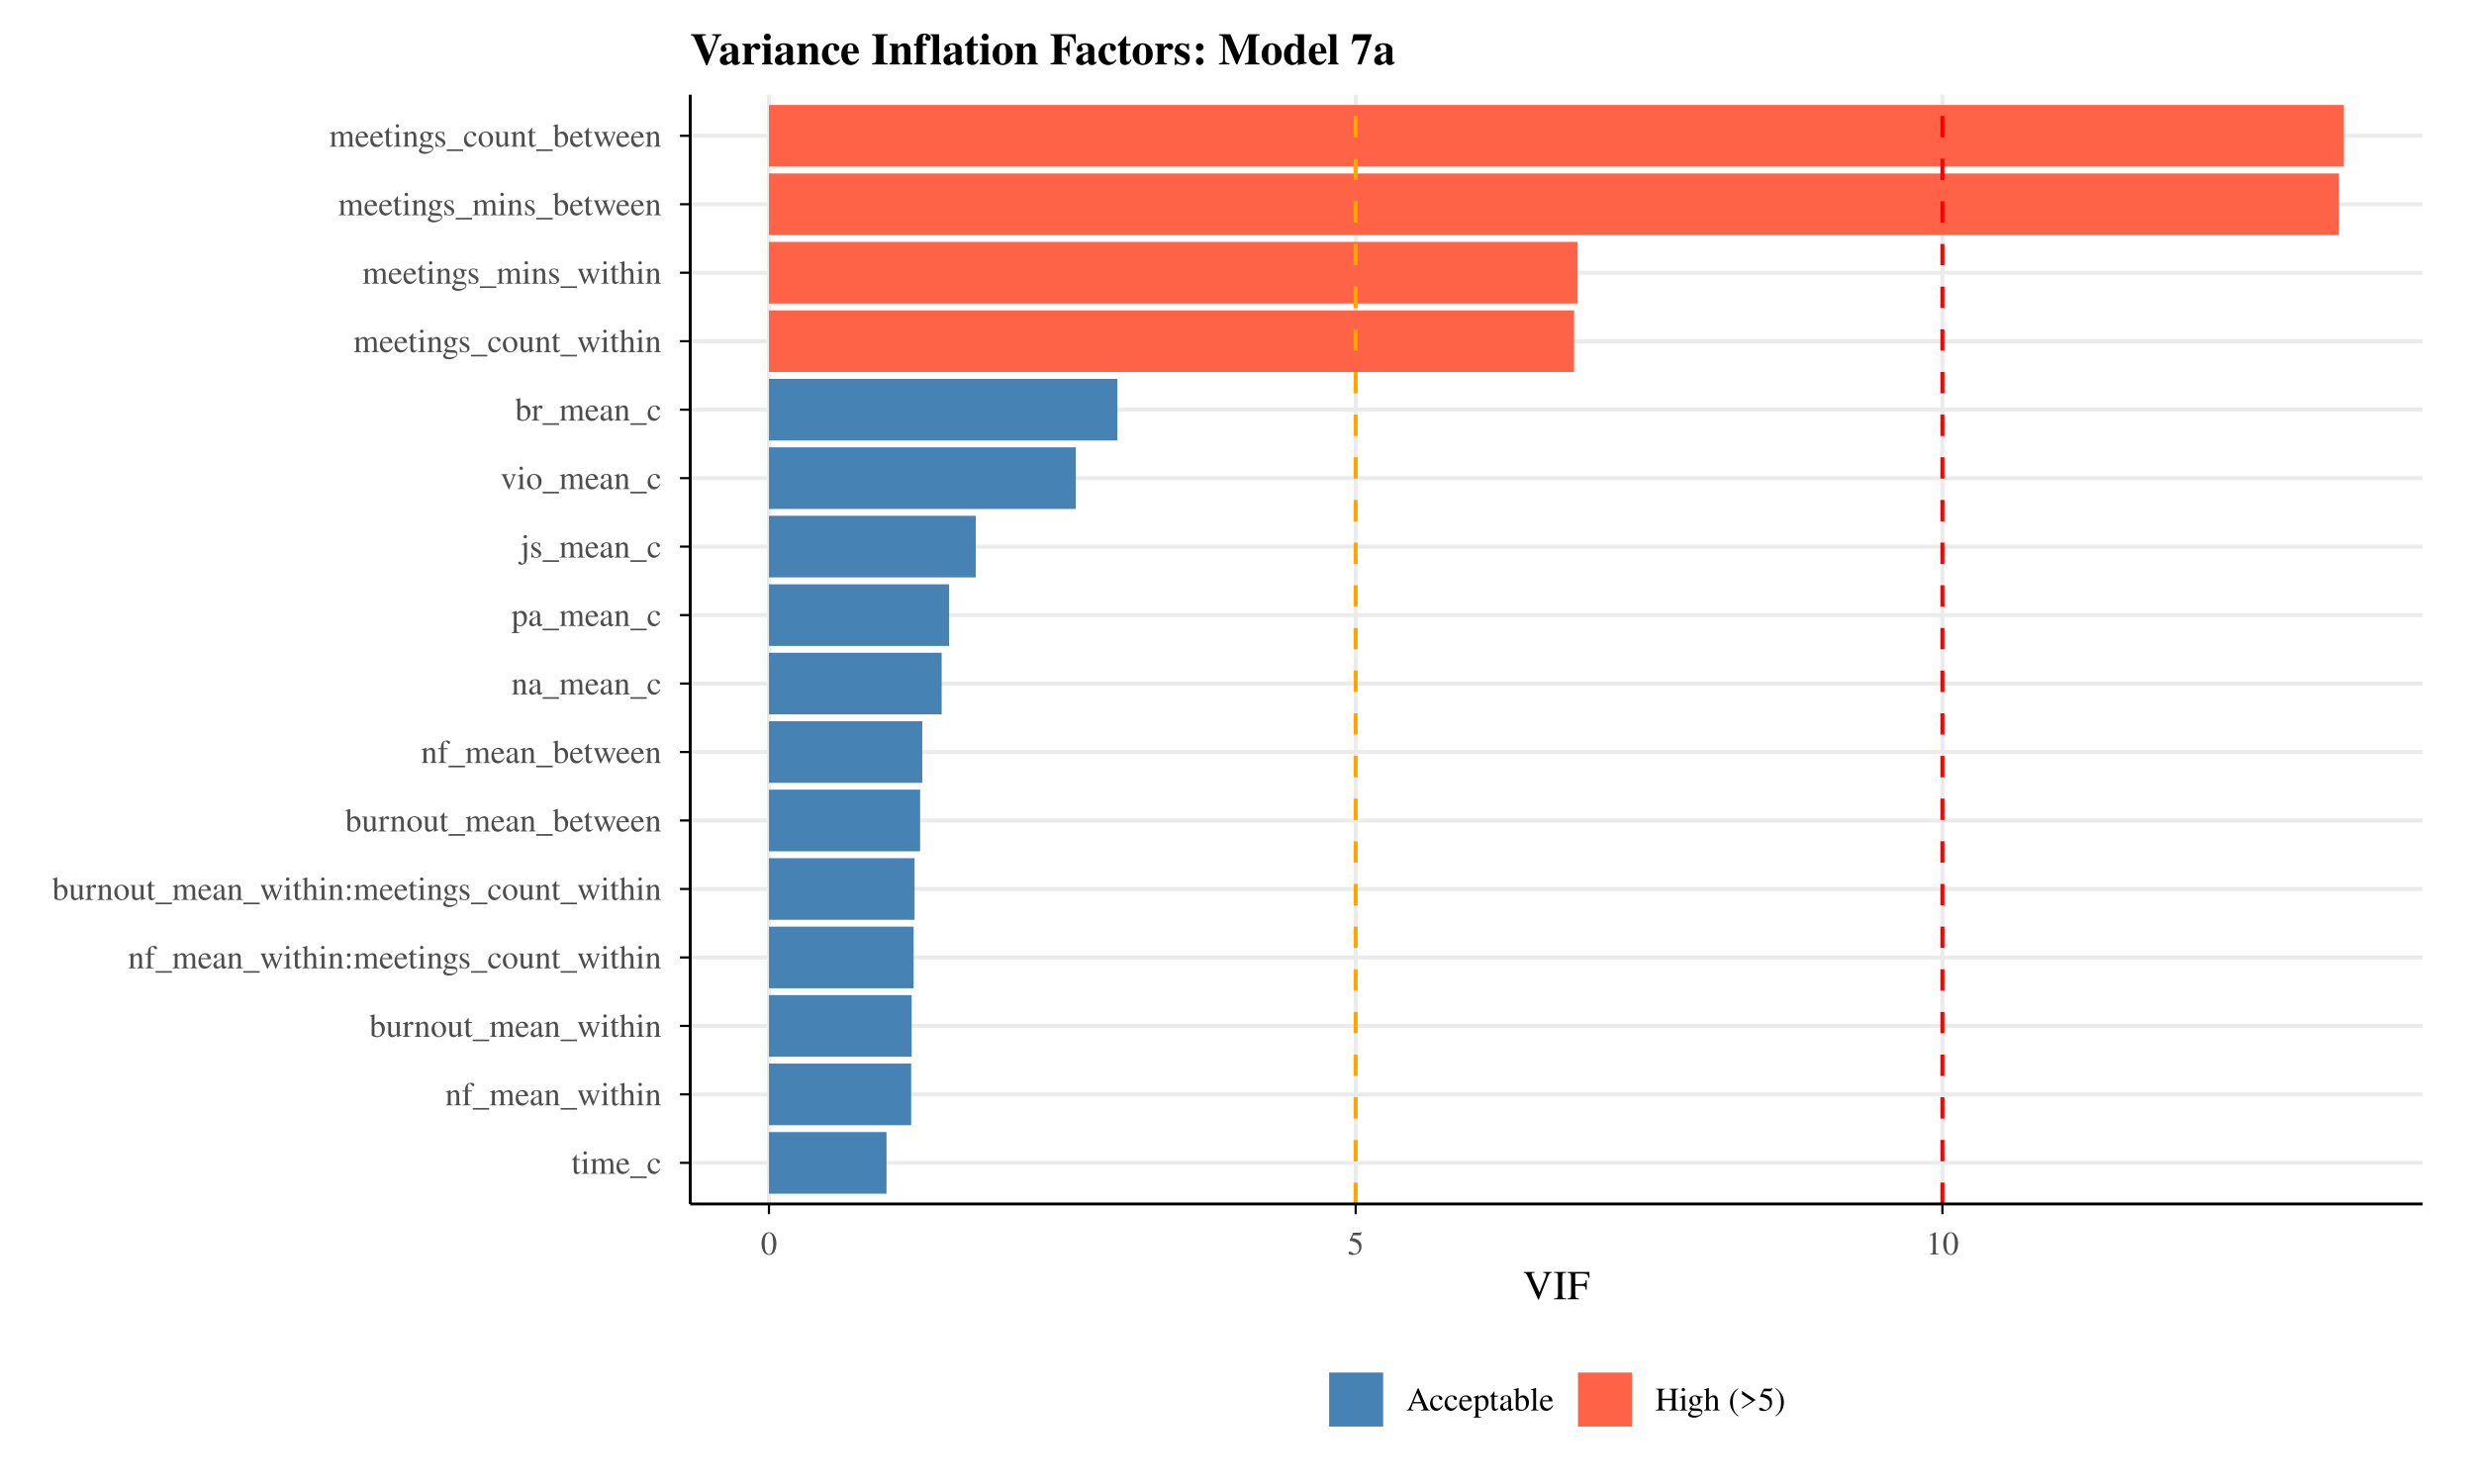
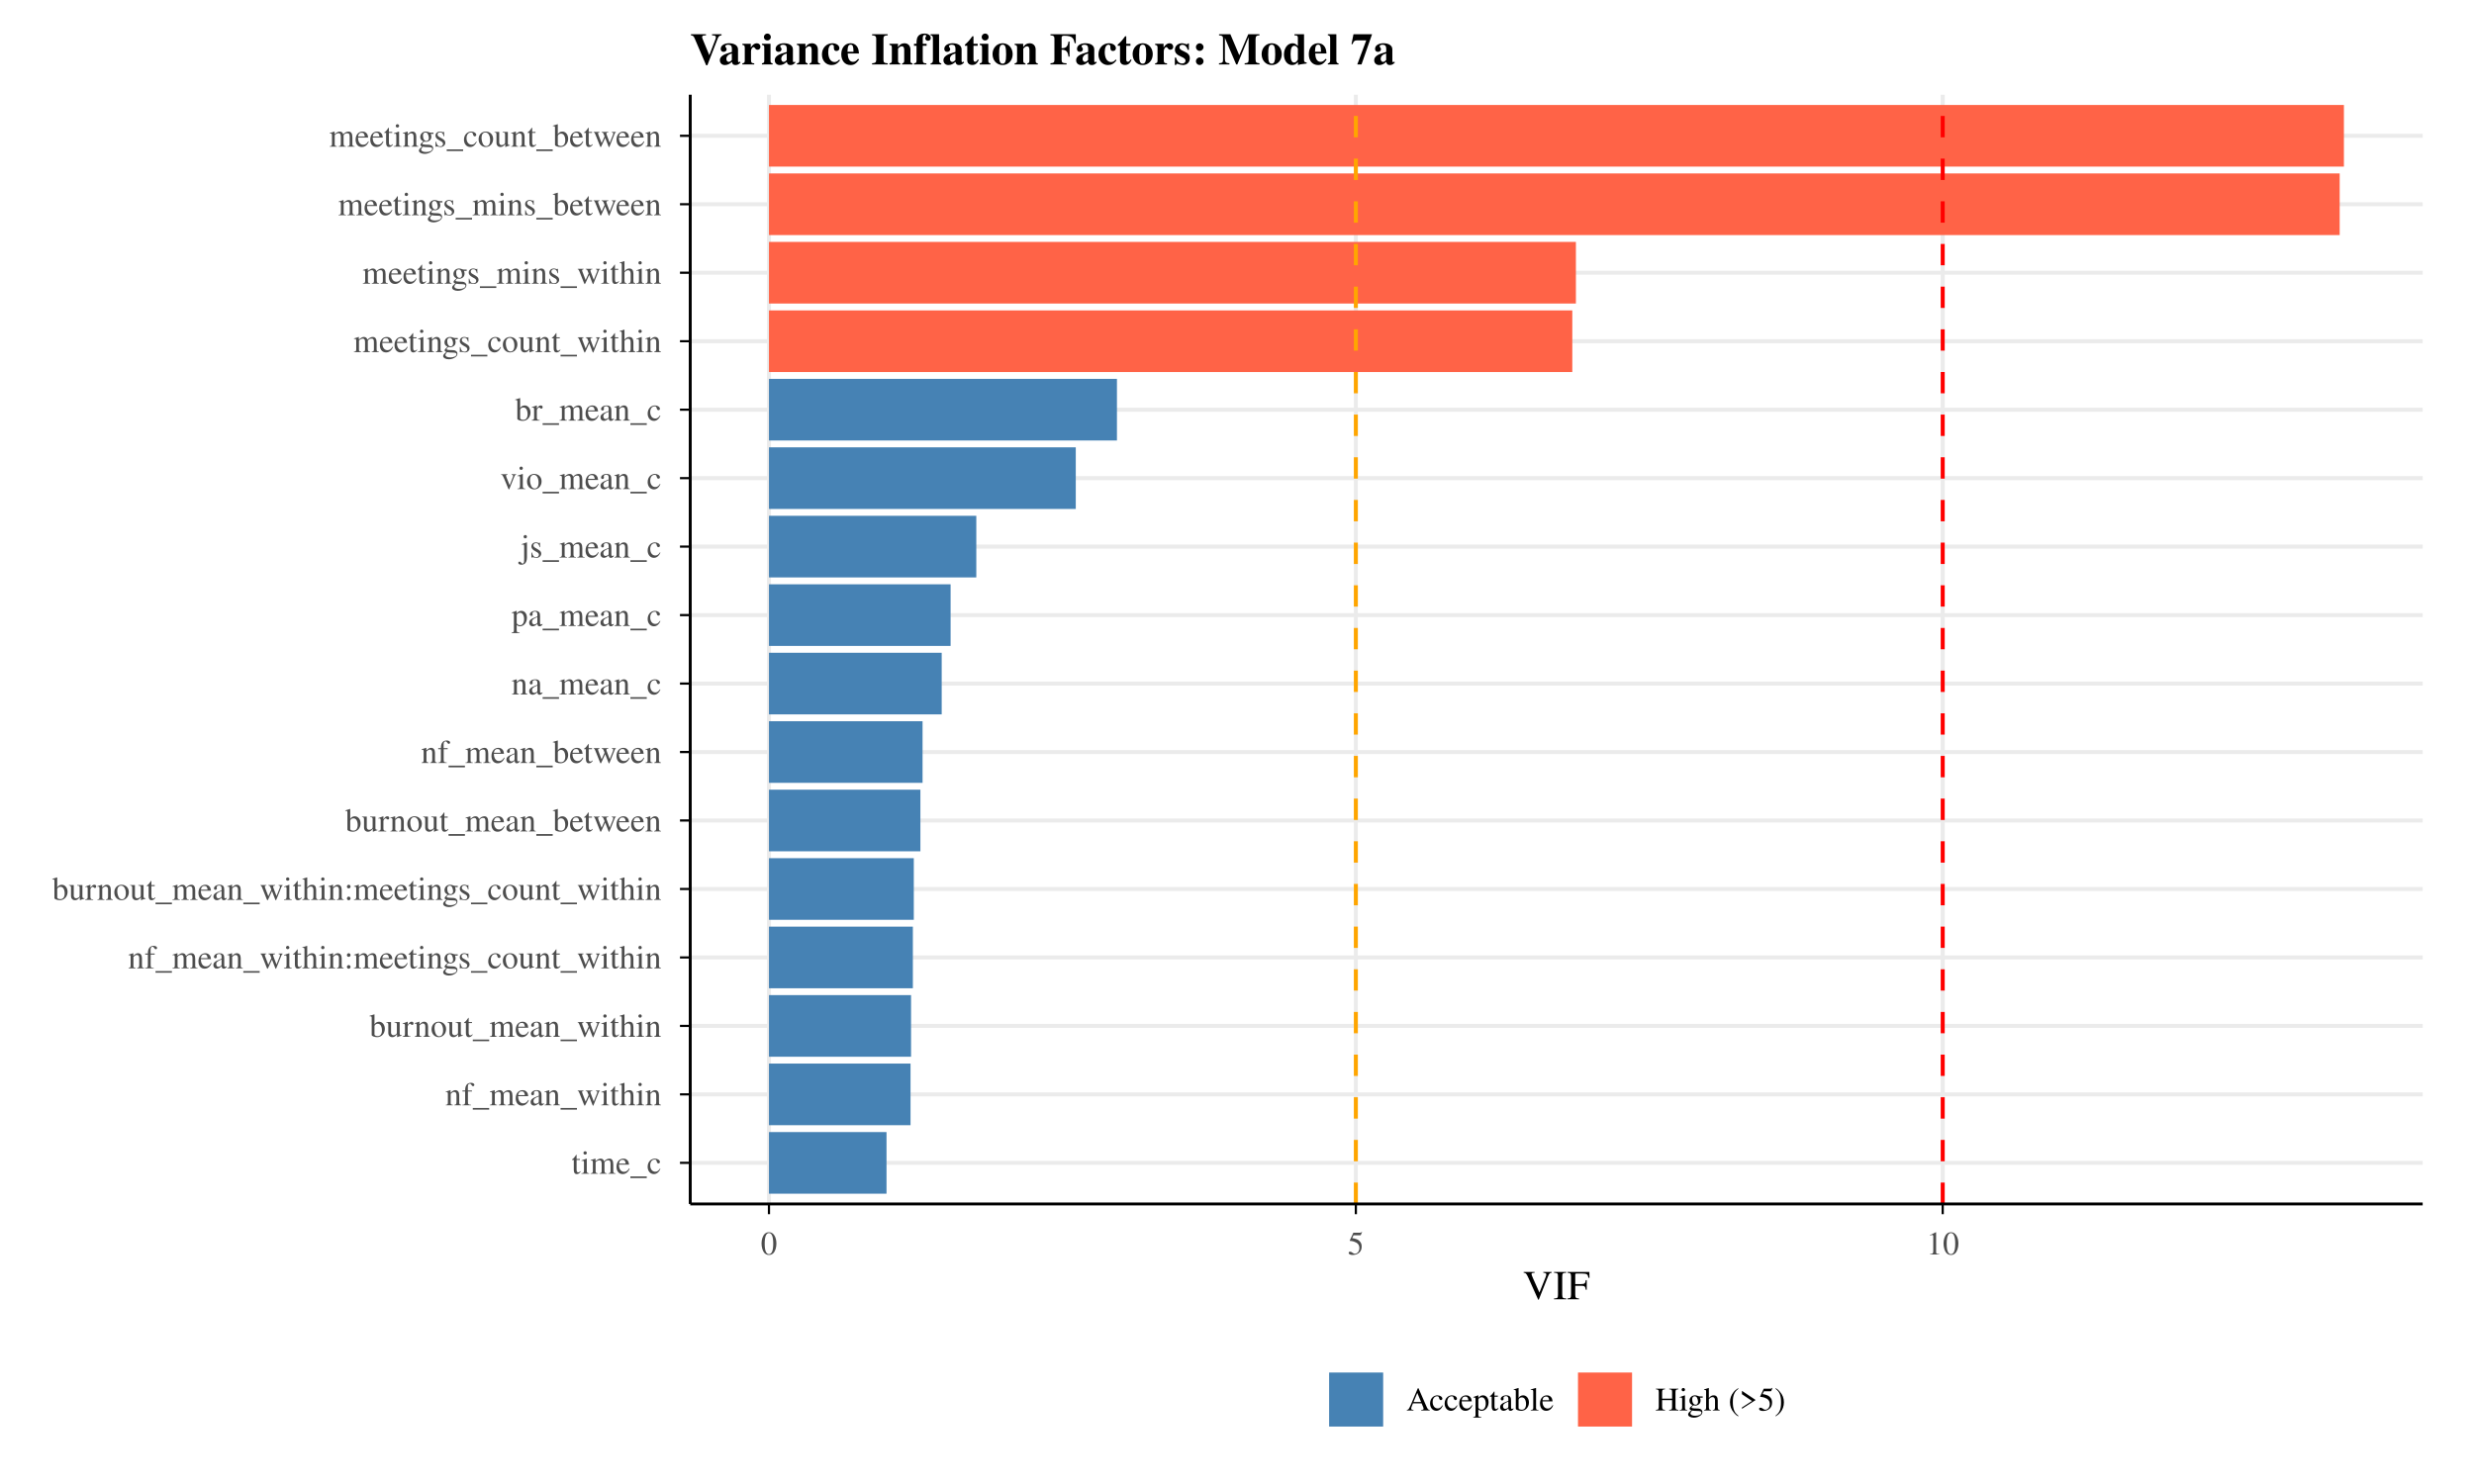
<svg xmlns="http://www.w3.org/2000/svg" width="720.00pt" height="432.00pt" viewBox="0 0 720.00 432.00">
  <g class="svglite">
    <defs>
      <style type="text/css">
    .svglite line, .svglite polyline, .svglite polygon, .svglite path, .svglite rect, .svglite circle {
      fill: none;
      stroke: #000000;
      stroke-linecap: round;
      stroke-linejoin: round;
      stroke-miterlimit: 10.00;
    }
    .svglite text {
      white-space: pre;
    }
    .svglite g.glyphgroup path {
      fill: inherit;
      stroke: none;
    }
  </style>
    </defs>
    <rect width="100%" height="100%" style="stroke: none; fill: #FFFFFF;" />
    <defs>
      <clipPath id="cpMC4wMHw3MjAuMDB8MC4wMHw0MzIuMDA=">
        <rect x="0.00" y="0.00" width="720.00" height="432.00" />
      </clipPath>
    </defs>
    <g clip-path="url(#cpMC4wMHw3MjAuMDB8MC4wMHw0MzIuMDA=)">
      <rect x="0.00" y="-0" width="720.00" height="432.00" style="stroke-width: 1.16; stroke: none; fill: #FFFFFF;" />
    </g>
    <defs>
      <clipPath id="cpMjAwLjg4fDcwNS4wNnwyNy41N3wzNTAuNDc=">
        <rect x="200.88" y="27.57" width="504.18" height="322.91" />
      </clipPath>
    </defs>
    <g clip-path="url(#cpMjAwLjg4fDcwNS4wNnwyNy41N3wzNTAuNDc=)">
      <polyline points="200.88,338.51 705.06,338.51 " style="stroke-width: 1.16; stroke: #EBEBEB; stroke-linecap: butt;" />
      <polyline points="200.88,318.58 705.06,318.58 " style="stroke-width: 1.16; stroke: #EBEBEB; stroke-linecap: butt;" />
      <polyline points="200.88,298.65 705.06,298.65 " style="stroke-width: 1.16; stroke: #EBEBEB; stroke-linecap: butt;" />
      <polyline points="200.88,278.72 705.06,278.72 " style="stroke-width: 1.16; stroke: #EBEBEB; stroke-linecap: butt;" />
      <polyline points="200.88,258.79 705.06,258.79 " style="stroke-width: 1.16; stroke: #EBEBEB; stroke-linecap: butt;" />
      <polyline points="200.88,238.85 705.06,238.85 " style="stroke-width: 1.16; stroke: #EBEBEB; stroke-linecap: butt;" />
      <polyline points="200.88,218.92 705.06,218.92 " style="stroke-width: 1.16; stroke: #EBEBEB; stroke-linecap: butt;" />
      <polyline points="200.88,198.99 705.06,198.99 " style="stroke-width: 1.16; stroke: #EBEBEB; stroke-linecap: butt;" />
      <polyline points="200.88,179.06 705.06,179.06 " style="stroke-width: 1.16; stroke: #EBEBEB; stroke-linecap: butt;" />
      <polyline points="200.88,159.12 705.06,159.12 " style="stroke-width: 1.16; stroke: #EBEBEB; stroke-linecap: butt;" />
      <polyline points="200.88,139.19 705.06,139.19 " style="stroke-width: 1.16; stroke: #EBEBEB; stroke-linecap: butt;" />
      <polyline points="200.88,119.26 705.06,119.26 " style="stroke-width: 1.16; stroke: #EBEBEB; stroke-linecap: butt;" />
      <polyline points="200.88,99.33 705.06,99.33 " style="stroke-width: 1.16; stroke: #EBEBEB; stroke-linecap: butt;" />
      <polyline points="200.88,79.39 705.06,79.39 " style="stroke-width: 1.16; stroke: #EBEBEB; stroke-linecap: butt;" />
      <polyline points="200.88,59.46 705.06,59.46 " style="stroke-width: 1.16; stroke: #EBEBEB; stroke-linecap: butt;" />
      <polyline points="200.88,39.53 705.06,39.53 " style="stroke-width: 1.16; stroke: #EBEBEB; stroke-linecap: butt;" />
      <polyline points="223.79,350.47 223.79,27.57 " style="stroke-width: 1.16; stroke: #EBEBEB; stroke-linecap: butt;" />
-       <polyline points="394.54,350.47 394.54,27.57 " style="stroke-width: 1.16; stroke: #EBEBEB; stroke-linecap: butt;" />
-       <polyline points="565.29,350.47 565.29,27.57 " style="stroke-width: 1.16; stroke: #EBEBEB; stroke-linecap: butt;" />
+       <polyline points="394.59,350.47 394.59,27.57 " style="stroke-width: 1.16; stroke: #EBEBEB; stroke-linecap: butt;" />
+       <polyline points="565.38,350.47 565.38,27.57 " style="stroke-width: 1.16; stroke: #EBEBEB; stroke-linecap: butt;" />
      <rect x="223.79" y="329.55" width="34.21" height="17.94" style="stroke-width: 1.16; stroke: none; stroke-linecap: butt; stroke-linejoin: miter; fill: #4682B4;" />
-       <rect x="223.79" y="289.68" width="41.53" height="17.94" style="stroke-width: 1.16; stroke: none; stroke-linecap: butt; stroke-linejoin: miter; fill: #4682B4;" />
-       <rect x="223.79" y="309.61" width="41.38" height="17.94" style="stroke-width: 1.16; stroke: none; stroke-linecap: butt; stroke-linejoin: miter; fill: #4682B4;" />
-       <rect x="223.79" y="90.36" width="234.31" height="17.94" style="stroke-width: 1.16; stroke: none; stroke-linecap: butt; stroke-linejoin: miter; fill: #FF6347;" />
-       <rect x="223.79" y="70.42" width="235.35" height="17.94" style="stroke-width: 1.16; stroke: none; stroke-linecap: butt; stroke-linejoin: miter; fill: #FF6347;" />
-       <rect x="223.79" y="229.88" width="43.99" height="17.94" style="stroke-width: 1.16; stroke: none; stroke-linecap: butt; stroke-linejoin: miter; fill: #4682B4;" />
-       <rect x="223.79" y="209.95" width="44.61" height="17.94" style="stroke-width: 1.16; stroke: none; stroke-linecap: butt; stroke-linejoin: miter; fill: #4682B4;" />
+       <rect x="223.79" y="289.68" width="41.35" height="17.94" style="stroke-width: 1.16; stroke: none; stroke-linecap: butt; stroke-linejoin: miter; fill: #4682B4;" />
+       <rect x="223.79" y="309.61" width="41.20" height="17.94" style="stroke-width: 1.16; stroke: none; stroke-linecap: butt; stroke-linejoin: miter; fill: #4682B4;" />
+       <rect x="223.79" y="90.36" width="233.79" height="17.94" style="stroke-width: 1.16; stroke: none; stroke-linecap: butt; stroke-linejoin: miter; fill: #FF6347;" />
+       <rect x="223.79" y="70.42" width="234.84" height="17.94" style="stroke-width: 1.16; stroke: none; stroke-linecap: butt; stroke-linejoin: miter; fill: #FF6347;" />
+       <rect x="223.79" y="229.88" width="44.07" height="17.94" style="stroke-width: 1.16; stroke: none; stroke-linecap: butt; stroke-linejoin: miter; fill: #4682B4;" />
+       <rect x="223.79" y="209.95" width="44.70" height="17.94" style="stroke-width: 1.16; stroke: none; stroke-linecap: butt; stroke-linejoin: miter; fill: #4682B4;" />
      <rect x="223.79" y="30.56" width="458.35" height="17.94" style="stroke-width: 1.16; stroke: none; stroke-linecap: butt; stroke-linejoin: miter; fill: #FF6347;" />
-       <rect x="223.79" y="50.49" width="456.91" height="17.94" style="stroke-width: 1.16; stroke: none; stroke-linecap: butt; stroke-linejoin: miter; fill: #FF6347;" />
-       <rect x="223.79" y="170.09" width="52.41" height="17.94" style="stroke-width: 1.16; stroke: none; stroke-linecap: butt; stroke-linejoin: miter; fill: #4682B4;" />
-       <rect x="223.79" y="190.02" width="50.26" height="17.94" style="stroke-width: 1.16; stroke: none; stroke-linecap: butt; stroke-linejoin: miter; fill: #4682B4;" />
-       <rect x="223.79" y="110.29" width="101.39" height="17.94" style="stroke-width: 1.16; stroke: none; stroke-linecap: butt; stroke-linejoin: miter; fill: #4682B4;" />
+       <rect x="223.79" y="50.49" width="457.12" height="17.94" style="stroke-width: 1.16; stroke: none; stroke-linecap: butt; stroke-linejoin: miter; fill: #FF6347;" />
+       <rect x="223.79" y="170.09" width="52.86" height="17.94" style="stroke-width: 1.16; stroke: none; stroke-linecap: butt; stroke-linejoin: miter; fill: #4682B4;" />
+       <rect x="223.79" y="190.02" width="50.27" height="17.94" style="stroke-width: 1.16; stroke: none; stroke-linecap: butt; stroke-linejoin: miter; fill: #4682B4;" />
+       <rect x="223.79" y="110.29" width="101.27" height="17.94" style="stroke-width: 1.16; stroke: none; stroke-linecap: butt; stroke-linejoin: miter; fill: #4682B4;" />
      <rect x="223.79" y="130.22" width="89.29" height="17.94" style="stroke-width: 1.16; stroke: none; stroke-linecap: butt; stroke-linejoin: miter; fill: #4682B4;" />
-       <rect x="223.79" y="150.15" width="60.19" height="17.94" style="stroke-width: 1.16; stroke: none; stroke-linecap: butt; stroke-linejoin: miter; fill: #4682B4;" />
-       <rect x="223.79" y="249.82" width="42.37" height="17.94" style="stroke-width: 1.16; stroke: none; stroke-linecap: butt; stroke-linejoin: miter; fill: #4682B4;" />
-       <rect x="223.79" y="269.75" width="42.09" height="17.94" style="stroke-width: 1.16; stroke: none; stroke-linecap: butt; stroke-linejoin: miter; fill: #4682B4;" />
-       <line x1="394.54" y1="350.47" x2="394.54" y2="27.57" style="stroke-width: 1.16; stroke: #FFA500; stroke-dasharray: 6.21,6.21; stroke-linecap: butt;" />
-       <line x1="565.29" y1="350.47" x2="565.29" y2="27.57" style="stroke-width: 1.16; stroke: #FF0000; stroke-dasharray: 6.21,6.21; stroke-linecap: butt;" />
+       <rect x="223.79" y="150.15" width="60.34" height="17.94" style="stroke-width: 1.16; stroke: none; stroke-linecap: butt; stroke-linejoin: miter; fill: #4682B4;" />
+       <rect x="223.79" y="249.82" width="42.15" height="17.94" style="stroke-width: 1.16; stroke: none; stroke-linecap: butt; stroke-linejoin: miter; fill: #4682B4;" />
+       <rect x="223.79" y="269.75" width="41.88" height="17.94" style="stroke-width: 1.16; stroke: none; stroke-linecap: butt; stroke-linejoin: miter; fill: #4682B4;" />
+       <line x1="394.59" y1="350.47" x2="394.59" y2="27.57" style="stroke-width: 1.16; stroke: #FFA500; stroke-dasharray: 6.21,6.21; stroke-linecap: butt;" />
+       <line x1="565.38" y1="350.47" x2="565.38" y2="27.57" style="stroke-width: 1.16; stroke: #FF0000; stroke-dasharray: 6.21,6.21; stroke-linecap: butt;" />
    </g>
    <g clip-path="url(#cpMC4wMHw3MjAuMDB8MC4wMHw0MzIuMDA=)">
      <polyline points="200.88,350.47 200.88,27.57 " style="stroke-width: 0.85; stroke-linecap: butt;" />
      <text x="192.51" y="341.69" text-anchor="end" style="font-size: 9.60px;fill: #4D4D4D; font-family: &quot;Times&quot;;" textLength="26.14px" lengthAdjust="spacingAndGlyphs">time_c</text>
      <text x="192.51" y="321.76" text-anchor="end" style="font-size: 9.60px;fill: #4D4D4D; font-family: &quot;Times&quot;;" textLength="62.91px" lengthAdjust="spacingAndGlyphs">nf_mean_within</text>
      <text x="192.51" y="301.83" text-anchor="end" style="font-size: 9.60px;fill: #4D4D4D; font-family: &quot;Times&quot;;" textLength="84.77px" lengthAdjust="spacingAndGlyphs">burnout_mean_within</text>
      <text x="192.51" y="281.89" text-anchor="end" style="font-size: 9.60px;fill: #4D4D4D; font-family: &quot;Times&quot;;" textLength="155.70px" lengthAdjust="spacingAndGlyphs">nf_mean_within:meetings_count_within</text>
      <text x="192.51" y="261.96" text-anchor="end" style="font-size: 9.60px;fill: #4D4D4D; font-family: &quot;Times&quot;;" textLength="177.56px" lengthAdjust="spacingAndGlyphs">burnout_mean_within:meetings_count_within</text>
      <text x="192.51" y="242.03" text-anchor="end" style="font-size: 9.60px;fill: #4D4D4D; font-family: &quot;Times&quot;;" textLength="92.22px" lengthAdjust="spacingAndGlyphs">burnout_mean_between</text>
      <text x="192.51" y="222.10" text-anchor="end" style="font-size: 9.60px;fill: #4D4D4D; font-family: &quot;Times&quot;;" textLength="70.36px" lengthAdjust="spacingAndGlyphs">nf_mean_between</text>
      <text x="192.51" y="202.16" text-anchor="end" style="font-size: 9.60px;fill: #4D4D4D; font-family: &quot;Times&quot;;" textLength="43.72px" lengthAdjust="spacingAndGlyphs">na_mean_c</text>
      <text x="192.51" y="182.23" text-anchor="end" style="font-size: 9.60px;fill: #4D4D4D; font-family: &quot;Times&quot;;" textLength="43.72px" lengthAdjust="spacingAndGlyphs">pa_mean_c</text>
      <text x="192.51" y="162.30" text-anchor="end" style="font-size: 9.60px;fill: #4D4D4D; font-family: &quot;Times&quot;;" textLength="41.06px" lengthAdjust="spacingAndGlyphs">js_mean_c</text>
      <text x="192.51" y="142.37" text-anchor="end" style="font-size: 9.60px;fill: #4D4D4D; font-family: &quot;Times&quot;;" textLength="46.92px" lengthAdjust="spacingAndGlyphs">vio_mean_c</text>
      <text x="192.51" y="122.43" text-anchor="end" style="font-size: 9.60px;fill: #4D4D4D; font-family: &quot;Times&quot;;" textLength="42.64px" lengthAdjust="spacingAndGlyphs">br_mean_c</text>
      <text x="192.51" y="102.50" text-anchor="end" style="font-size: 9.60px;fill: #4D4D4D; font-family: &quot;Times&quot;;" textLength="90.12px" lengthAdjust="spacingAndGlyphs">meetings_count_within</text>
      <text x="192.51" y="82.57" text-anchor="end" style="font-size: 9.60px;fill: #4D4D4D; font-family: &quot;Times&quot;;" textLength="87.47px" lengthAdjust="spacingAndGlyphs">meetings_mins_within</text>
      <text x="192.51" y="62.64" text-anchor="end" style="font-size: 9.60px;fill: #4D4D4D; font-family: &quot;Times&quot;;" textLength="94.92px" lengthAdjust="spacingAndGlyphs">meetings_mins_between</text>
      <text x="192.51" y="42.70" text-anchor="end" style="font-size: 9.60px;fill: #4D4D4D; font-family: &quot;Times&quot;;" textLength="97.58px" lengthAdjust="spacingAndGlyphs">meetings_count_between</text>
      <polyline points="197.89,338.51 200.88,338.51 " style="stroke-width: 0.64; stroke-linecap: butt;" />
      <polyline points="197.89,318.58 200.88,318.58 " style="stroke-width: 0.64; stroke-linecap: butt;" />
      <polyline points="197.89,298.65 200.88,298.65 " style="stroke-width: 0.64; stroke-linecap: butt;" />
      <polyline points="197.89,278.72 200.88,278.72 " style="stroke-width: 0.64; stroke-linecap: butt;" />
      <polyline points="197.89,258.79 200.88,258.79 " style="stroke-width: 0.64; stroke-linecap: butt;" />
      <polyline points="197.89,238.85 200.88,238.85 " style="stroke-width: 0.64; stroke-linecap: butt;" />
      <polyline points="197.89,218.92 200.88,218.92 " style="stroke-width: 0.64; stroke-linecap: butt;" />
      <polyline points="197.89,198.99 200.88,198.99 " style="stroke-width: 0.64; stroke-linecap: butt;" />
      <polyline points="197.89,179.06 200.88,179.06 " style="stroke-width: 0.64; stroke-linecap: butt;" />
      <polyline points="197.89,159.12 200.88,159.12 " style="stroke-width: 0.64; stroke-linecap: butt;" />
      <polyline points="197.89,139.19 200.88,139.19 " style="stroke-width: 0.64; stroke-linecap: butt;" />
      <polyline points="197.89,119.26 200.88,119.26 " style="stroke-width: 0.64; stroke-linecap: butt;" />
      <polyline points="197.89,99.33 200.88,99.33 " style="stroke-width: 0.64; stroke-linecap: butt;" />
      <polyline points="197.89,79.39 200.88,79.39 " style="stroke-width: 0.64; stroke-linecap: butt;" />
      <polyline points="197.89,59.46 200.88,59.46 " style="stroke-width: 0.64; stroke-linecap: butt;" />
      <polyline points="197.89,39.53 200.88,39.53 " style="stroke-width: 0.64; stroke-linecap: butt;" />
      <polyline points="200.88,350.47 705.06,350.47 " style="stroke-width: 0.85; stroke-linecap: butt;" />
      <polyline points="223.79,353.46 223.79,350.47 " style="stroke-width: 0.64; stroke-linecap: butt;" />
-       <polyline points="394.54,353.46 394.54,350.47 " style="stroke-width: 0.64; stroke-linecap: butt;" />
-       <polyline points="565.29,353.46 565.29,350.47 " style="stroke-width: 0.64; stroke-linecap: butt;" />
+       <polyline points="394.59,353.46 394.59,350.47 " style="stroke-width: 0.64; stroke-linecap: butt;" />
+       <polyline points="565.38,353.46 565.38,350.47 " style="stroke-width: 0.64; stroke-linecap: butt;" />
      <text x="223.79" y="365.19" text-anchor="middle" style="font-size: 9.60px;fill: #4D4D4D; font-family: &quot;Times&quot;;" textLength="4.80px" lengthAdjust="spacingAndGlyphs">0</text>
-       <text x="394.54" y="365.19" text-anchor="middle" style="font-size: 9.60px;fill: #4D4D4D; font-family: &quot;Times&quot;;" textLength="4.80px" lengthAdjust="spacingAndGlyphs">5</text>
-       <text x="565.29" y="365.19" text-anchor="middle" style="font-size: 9.60px;fill: #4D4D4D; font-family: &quot;Times&quot;;" textLength="9.59px" lengthAdjust="spacingAndGlyphs">10</text>
+       <text x="394.59" y="365.19" text-anchor="middle" style="font-size: 9.60px;fill: #4D4D4D; font-family: &quot;Times&quot;;" textLength="4.80px" lengthAdjust="spacingAndGlyphs">5</text>
+       <text x="565.38" y="365.19" text-anchor="middle" style="font-size: 9.60px;fill: #4D4D4D; font-family: &quot;Times&quot;;" textLength="9.59px" lengthAdjust="spacingAndGlyphs">10</text>
      <text x="452.97" y="378.22" text-anchor="middle" style="font-size: 12.00px; font-family: &quot;Times&quot;;" textLength="19.34px" lengthAdjust="spacingAndGlyphs">VIF</text>
      <rect x="386.81" y="399.55" width="15.73" height="15.73" style="stroke-width: 1.16; stroke: none; stroke-linecap: butt; stroke-linejoin: miter; fill: #4682B4;" />
      <rect x="459.24" y="399.55" width="15.73" height="15.73" style="stroke-width: 1.16; stroke: none; stroke-linecap: butt; stroke-linejoin: miter; fill: #FF6347;" />
      <text x="409.30" y="410.59" style="font-size: 9.60px; font-family: &quot;Times&quot;;" textLength="43.19px" lengthAdjust="spacingAndGlyphs">Acceptable</text>
      <text x="481.72" y="410.59" style="font-size: 9.60px; font-family: &quot;Times&quot;;" textLength="38.17px" lengthAdjust="spacingAndGlyphs">High (&gt;5)</text>
      <text x="200.88" y="18.75" style="font-size: 13.00px; font-weight: bold; font-family: &quot;Times&quot;;" textLength="204.61px" lengthAdjust="spacingAndGlyphs">Variance Inflation Factors: Model 7a</text>
    </g>
  </g>
</svg>
